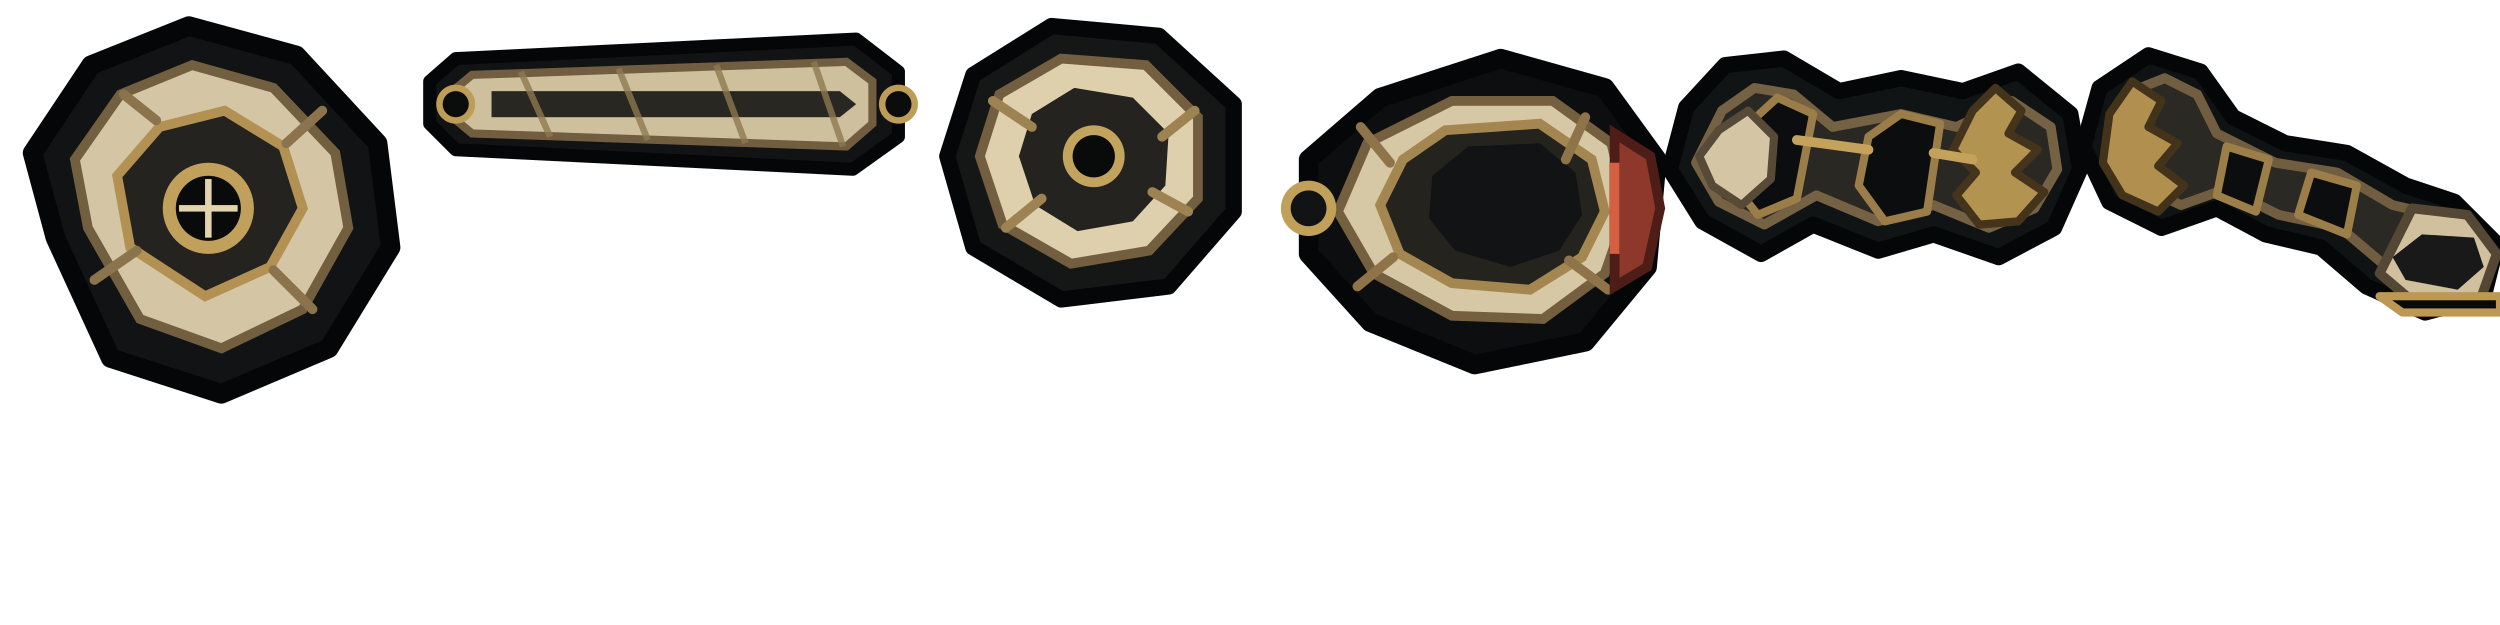
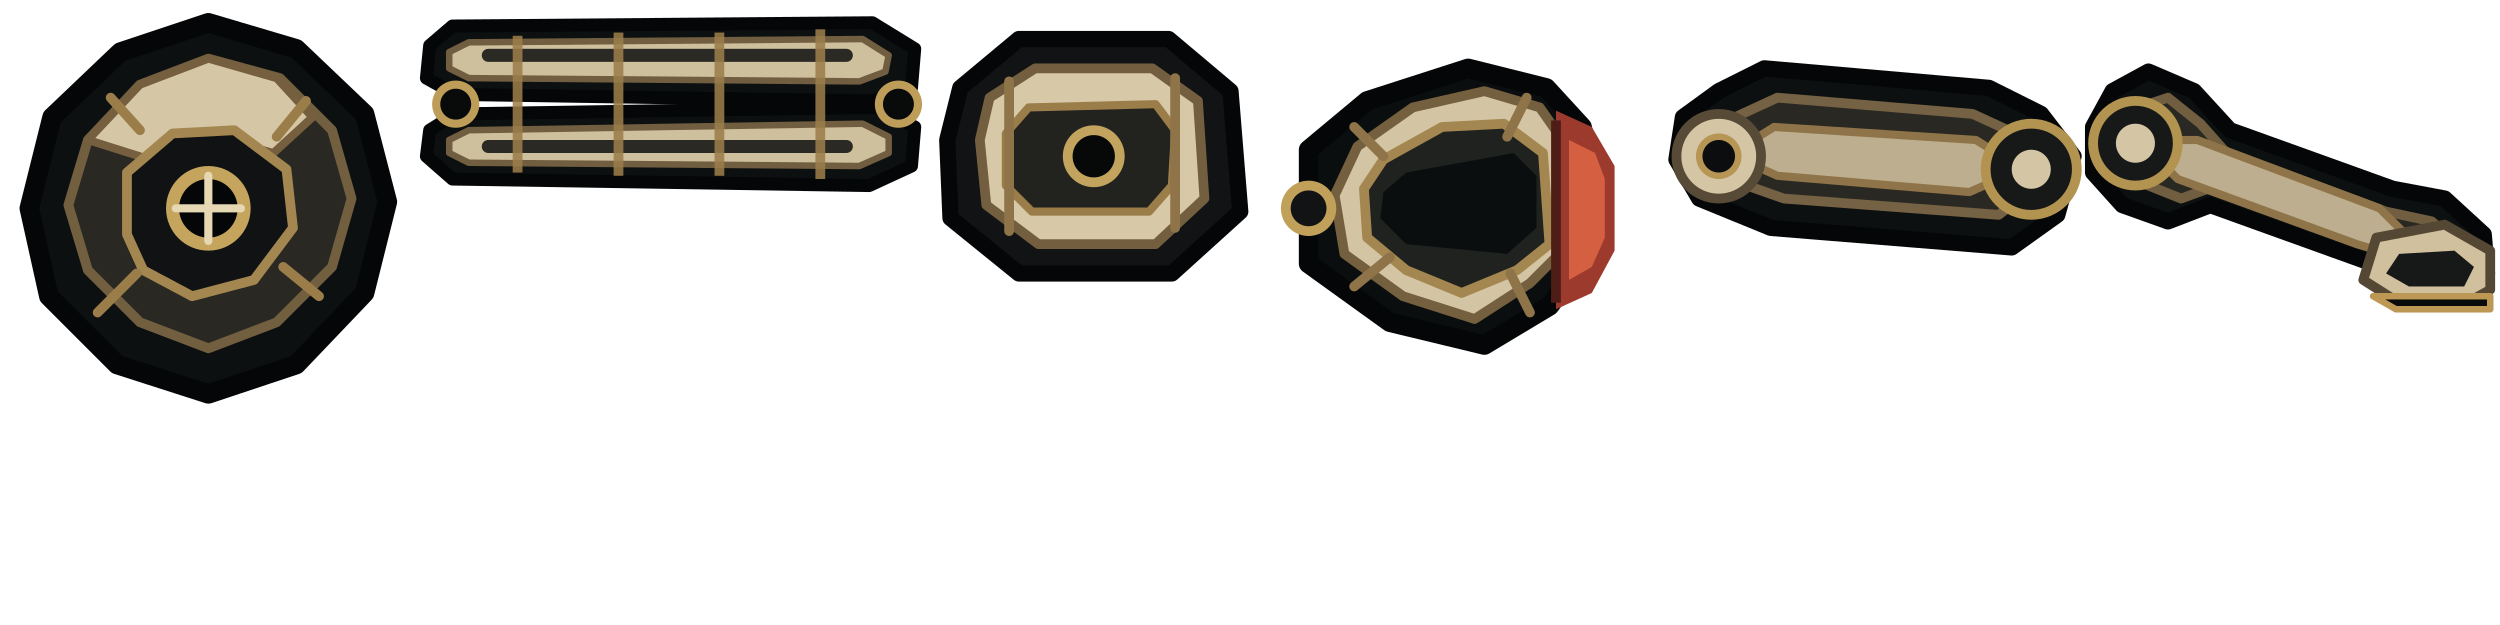
<svg xmlns="http://www.w3.org/2000/svg" viewBox="0 0 768 192" width="768" height="192">
  <g id="driver-shoulder" data-source-rect="0 0 128 128" data-pivot-axis="64 64">
-     <path d="M17 73 L10 47 L28 20 L58 8 L91 17 L116 44 L120 76 L101 107 L68 121 L34 110 Z" fill="#111314" stroke="#050607" stroke-width="6" stroke-linejoin="round" />
-     <path d="M27 70 L23 49 L37 29 L59 20 L84 27 L103 47 L107 70 L93 95 L68 107 L43 98 Z" fill="#d4c6a4" stroke="#725f40" stroke-width="3" />
-     <path d="M40 76 L36 54 L49 39 L69 34 L87 45 L93 64 L83 82 L63 91 Z" fill="#24231f" stroke="#b29153" stroke-width="3" />
-     <path d="M48 37 L38 29 M88 44 L99 34 M84 83 L96 95 M42 77 L29 86" stroke="#8b744d" stroke-width="3" stroke-linecap="round" />
-     <circle cx="64" cy="64" r="12" fill="#090a0a" stroke="#c1a05b" stroke-width="4" />
-     <path d="M55 64 H73 M64 55 V73" stroke="#e4d4ad" stroke-width="2" />
+     <path d="M64 7 L91 15 L112 35 L119 62 L112 90 L91 112 L64 121 L36 112 L15 91 L9 64 L16 36 L37 16 Z" fill="#0d1011" stroke="#050607" stroke-width="6" stroke-linejoin="round" />
+     <path d="M64 18 L86 24 L102 40 L108 61 L102 82 L85 99 L64 107 L43 99 L27 83 L21 63 L27 43 L43 26 Z" fill="#292823" stroke="#725f40" stroke-width="3" stroke-linejoin="round" />
+     <path d="M27 43 L43 26 L64 18 L85 24 L96 36 L84 47 L65 42 L46 49 Z" fill="#d5c7a5" stroke="#765f3e" stroke-width="2.5" stroke-linejoin="round" />
+     <path d="M39 72 L39 53 L53 41 L72 40 L88 52 L90 70 L78 86 L59 91 L44 83 Z" fill="#101213" stroke="#a48750" stroke-width="3" stroke-linejoin="round" />
+     <path d="M34 30 L43 40 M94 31 L85 42 M98 91 L87 82 M30 96 L42 84" stroke="#9b7d49" stroke-width="3" stroke-linecap="round" />
+     <circle cx="64" cy="64" r="11" fill="#050607" stroke="#c5a45e" stroke-width="4" />
+     <path d="M54 64 H74 M64 54 V74" stroke="#e7d8b4" stroke-width="2.5" stroke-linecap="round" />
  </g>
  <g id="driver-rail" data-source-rect="128 0 160 64" data-pivot-start="12 32" data-pivot-end="148 32">
-     <path d="M140 18 L263 12 L276 22 L276 42 L262 52 L140 46 L132 38 L132 25 Z" fill="#111314" stroke="#050607" stroke-width="4" stroke-linejoin="round" />
-     <path d="M145 23 L260 19 L268 25 L268 38 L260 45 L145 41 L139 36 L139 28 Z" fill="#cfc09d" stroke="#715e40" stroke-width="2.5" />
-     <path d="M151 28 H258 L263 32 L258 36 H151 Z" fill="#292722" />
-     <path d="M160 22 L169 42 M190 21 L199 43 M220 20 L229 44 M250 19 L259 45" stroke="#8e7850" stroke-width="2" opacity=".78" />
-     <circle cx="140" cy="32" r="5" fill="#0b0c0c" stroke="#bd9d58" stroke-width="2" />
-     <circle cx="276" cy="32" r="5" fill="#0b0c0c" stroke="#bd9d58" stroke-width="2" />
+     <path d="M139 8 L268 7 L281 15 L280 27 L268 31 L140 29 L131 24 L132 14 Z" fill="#0d1011" stroke="#050607" stroke-width="4" stroke-linejoin="round" />
+     <path d="M140 35 L269 33 L281 39 L280 51 L267 57 L139 55 L131 48 L132 40 Z" fill="#0d1011" stroke="#050607" stroke-width="4" stroke-linejoin="round" />
+     <path d="M144 13 L265 12 L273 17 L272 22 L264 25 L144 24 L138 21 L138 16 Z M144 40 L265 38 L273 42 L273 47 L264 51 L144 50 L138 47 L138 43 Z" fill="#cfc09d" stroke="#715e40" stroke-width="2" stroke-linejoin="round" />
+     <path d="M150 17 H260 M150 45 H260" fill="none" stroke="#2a2924" stroke-width="4" stroke-linecap="round" />
+     <path d="M159 11 L159 53 M190 10 L190 54 M221 10 L221 54 M252 9 L252 55" stroke="#9b7d49" stroke-width="3" opacity=".86" />
+     <circle cx="140" cy="32" r="6" fill="#090b0b" stroke="#bd9d58" stroke-width="2.5" />
+     <circle cx="276" cy="32" r="6" fill="#090b0b" stroke="#bd9d58" stroke-width="2.5" />
  </g>
  <g id="driver-collar" data-source-rect="288 0 96 96" data-pivot-axis="48 48">
-     <path d="M299 23 L323 8 L356 11 L379 32 L379 65 L359 88 L326 92 L299 76 L291 48 Z" fill="#151616" stroke="#050607" stroke-width="5" stroke-linejoin="round" />
-     <path d="M307 29 L326 18 L352 20 L368 36 L368 61 L353 77 L329 81 L308 69 L301 48 Z" fill="#ded0ad" stroke="#735f3f" stroke-width="3" />
-     <path d="M317 35 L330 27 L348 30 L359 41 L358 57 L348 68 L331 71 L318 63 L313 48 Z" fill="#24231f" />
-     <path d="M305 31 L317 39 M367 34 L357 42 M365 65 L354 59 M309 70 L320 61" stroke="#9d8351" stroke-width="3" stroke-linecap="round" />
-     <circle cx="336" cy="48" r="8" fill="#090a0a" stroke="#c3a45e" stroke-width="3" />
+     <path d="M295 27 L313 12 L359 12 L378 28 L381 65 L360 84 L313 84 L292 67 L291 43 Z" fill="#111314" stroke="#050607" stroke-width="5" stroke-linejoin="round" />
+     <path d="M304 30 L318 21 L354 21 L368 31 L370 61 L355 75 L319 75 L303 63 L301 43 Z" fill="#d7c9a7" stroke="#735f3f" stroke-width="3" stroke-linejoin="round" />
+     <path d="M316 33 L355 32 L361 40 L360 57 L353 65 L317 65 L309 57 L309 41 Z" fill="#22231f" stroke="#9b7d49" stroke-width="2.5" stroke-linejoin="round" />
+     <path d="M310 25 V71 M361 24 V70" stroke="#8e7448" stroke-width="3" stroke-linecap="round" />
+     <circle cx="336" cy="48" r="8" fill="#070909" stroke="#c3a45e" stroke-width="3" />
  </g>
  <g id="driver-head" data-source-rect="384 0 128 128" data-pivot-axis="18 64" data-pivot-contact="112 64">
-     <path d="M402 49 L424 30 L461 18 L493 27 L509 49 L506 82 L487 105 L453 112 L421 99 L402 78 Z" fill="#0c0e0f" stroke="#050607" stroke-width="6" stroke-linejoin="round" />
-     <path d="M420 44 L446 31 L477 31 L495 44 L500 64 L493 84 L474 98 L446 97 L422 84 L411 65 Z" fill="#d6c7a5" stroke="#745f3e" stroke-width="3" />
-     <path d="M444 40 L473 38 L489 49 L493 65 L486 79 L470 89 L446 87 L430 78 L424 63 L431 49 Z" fill="#25231e" stroke="#a48750" stroke-width="3" />
-     <path d="M451 45 L473 44 L484 53 L486 66 L479 77 L464 82 L447 77 L439 67 L440 54 Z" fill="#111314" />
-     <path d="M418 39 L427 50 M417 88 L428 79 M487 36 L481 49 M494 89 L482 80" stroke="#8e7448" stroke-width="3" stroke-linecap="round" />
-     <path d="M496 41 L507 48 L510 64 L506 82 L496 88 Z" fill="#8e382b" stroke="#4f1d18" stroke-width="3" />
+     <path d="M402 46 L420 31 L451 21 L475 27 L486 39 L489 53 L487 79 L476 94 L456 106 L427 99 L402 81 Z" fill="#0b0e0f" stroke="#050607" stroke-width="6" stroke-linejoin="round" />
+     <path d="M417 45 L434 33 L456 28 L473 33 L480 43 L481 76 L470 87 L453 98 L431 91 L413 78 L410 60 Z" fill="#d3c5a3" stroke="#745f3e" stroke-width="3" stroke-linejoin="round" />
+     <path d="M425 49 L443 39 L462 38 L474 47 L476 75 L466 83 L449 90 L432 83 L420 73 L419 58 Z" fill="#20221f" stroke="#a48750" stroke-width="3" stroke-linejoin="round" />
+     <path d="M432 53 L465 47 L472 54 L472 70 L463 78 L432 75 L424 67 L425 59 Z" fill="#0b0e0f" />
+     <path d="M478 34 L489 39 L496 51 L496 77 L489 90 L478 95 Z" fill="#9c3b2d" />
+     <path d="M482 43 L490 47 L493 55 L493 73 L489 82 L482 86 Z" fill="#d45f41" />
+     <path d="M416 39 L425 48 M416 88 L427 79 M469 30 L463 42 M470 96 L464 84" stroke="#8e7448" stroke-width="3" stroke-linecap="round" />
+     <path d="M478 37 V93" stroke="#4f1d18" stroke-width="3" />
    <circle cx="402" cy="64" r="7" fill="#111314" stroke="#c1a05a" stroke-width="3" />
-     <path d="M496 50 V78" stroke="#d45f41" stroke-width="3" />
  </g>
  <g id="brace-upper" data-source-rect="512 0 128 96" data-pivot-shoulder="16 48" data-pivot-elbow="112 52">
-     <path d="M518 33 L530 20 L548 18 L565 28 L584 24 L603 28 L620 22 L636 35 L639 52 L631 70 L614 79 L594 72 L577 77 L557 69 L541 78 L523 68 L513 52 Z" fill="#111415" stroke="#050607" stroke-width="5" stroke-linejoin="round" />
-     <path d="M529 34 L539 27 L551 29 L563 39 L584 35 L601 39 L618 31 L630 39 L632 52 L625 64 L611 70 L594 63 L577 68 L558 60 L542 69 L528 62 L521 50 Z" fill="#292823" stroke="#756143" stroke-width="3" stroke-linejoin="round" />
-     <path d="M546 30 L557 35 L552 61 L540 66 L532 56 L534 41 Z M584 35 L596 38 L592 65 L579 68 L571 57 L574 42 Z" fill="#0b0d0e" stroke="#9b7d49" stroke-width="2.5" stroke-linejoin="round" />
-     <path d="M606 34 L613 27 L621 34 L617 41 L626 46 L619 53 L628 59 L620 68 L608 69 L601 60 L607 53 L600 46 Z" fill="#b39350" stroke="#44341b" stroke-width="2.5" stroke-linejoin="round" />
-     <path d="M528 40 L537 34 L545 42 L544 55 L535 63 L526 57 L522 48 Z" fill="#d4c6a4" stroke="#574a36" stroke-width="2.5" stroke-linejoin="round" />
-     <path d="M552 43 L574 46 M594 47 L606 49" fill="none" stroke="#c4a25b" stroke-width="3" stroke-linecap="round" />
+     <path d="M528 28 L542 21 L611 27 L627 35 L637 48 L632 66 L618 76 L544 70 L522 61 L515 49 L517 36 Z" fill="#0d1011" stroke="#050607" stroke-width="5" stroke-linejoin="round" />
+     <path d="M533 36 L546 30 L606 35 L619 41 L627 49 L623 59 L614 66 L548 61 L531 55 L524 48 Z" fill="#292823" stroke="#756143" stroke-width="3" stroke-linejoin="round" />
+     <path d="M545 39 L607 43 L615 48 L614 55 L605 59 L546 54 L537 50 L537 44 Z" fill="#bcae8e" stroke="#8e7448" stroke-width="2.5" stroke-linejoin="round" />
+     <circle cx="528" cy="48" r="13" fill="#d4c6a4" stroke="#574a36" stroke-width="3" />
+     <circle cx="528" cy="48" r="6" fill="#0b0d0e" stroke="#b79554" stroke-width="2" />
+     <circle cx="624" cy="52" r="14" fill="#171918" stroke="#b39350" stroke-width="3" />
+     <circle cx="624" cy="52" r="6" fill="#d4c6a4" />
  </g>
  <g id="brace-lower" data-source-rect="640 0 128 96" data-pivot-elbow="16 44" data-pivot-ground="111 80">
-     <path d="M645 27 L660 17 L676 22 L686 36 L702 44 L721 47 L739 57 L754 62 L767 75 L763 91 L745 96 L727 88 L713 76 L696 72 L681 64 L664 70 L648 62 L640 45 Z" fill="#101314" stroke="#050607" stroke-width="5" stroke-linejoin="round" />
-     <path d="M655 28 L665 24 L675 29 L681 41 L699 50 L718 53 L735 63 L752 67 L760 76 L756 86 L746 89 L732 81 L719 70 L700 66 L684 58 L670 63 L657 57 L649 46 Z" fill="#2a2924" stroke="#715e41" stroke-width="3" stroke-linejoin="round" />
-     <path d="M648 35 L655 25 L664 31 L660 39 L669 44 L663 51 L671 57 L663 65 L652 60 L646 50 Z" fill="#b18f4e" stroke="#44331b" stroke-width="2.5" stroke-linejoin="round" />
-     <path d="M684 45 L697 49 L693 65 L681 60 Z M710 53 L724 57 L721 72 L706 66 Z" fill="#0b0d0e" stroke="#9c7e48" stroke-width="2.5" stroke-linejoin="round" />
-     <path d="M741 64 L758 66 L767 78 L762 92 L744 95 L731 84 Z" fill="#d0c09e" stroke="#544734" stroke-width="3" stroke-linejoin="round" />
-     <path d="M744 72 L760 73 L763 82 L755 89 L739 86 L735 79 Z" fill="#181918" />
-     <path d="M731 91 L768 91 L768 96 L738 96 Z" fill="#090b0b" stroke="#bd9854" stroke-width="2.5" stroke-linejoin="round" />
+     <path d="M649 28 L660 22 L674 28 L685 40 L735 58 L751 61 L763 72 L764 84 L756 92 L741 92 L729 81 L679 63 L666 68 L652 63 L643 53 L643 39 Z" fill="#0d1011" stroke="#050607" stroke-width="5" stroke-linejoin="round" />
+     <path d="M657 33 L666 30 L676 38 L684 47 L733 65 L747 68 L755 75 L755 83 L749 87 L741 84 L732 75 L681 57 L670 61 L660 57 L651 50 L651 40 Z" fill="#292823" stroke="#715e41" stroke-width="3" stroke-linejoin="round" />
+     <path d="M675 43 L731 64 L738 71 L734 78 L724 75 L669 55 L663 49 L666 43 Z" fill="#bcae8e" stroke="#8e7448" stroke-width="2.5" stroke-linejoin="round" />
+     <circle cx="656" cy="44" r="13" fill="#171918" stroke="#b39350" stroke-width="3" />
+     <circle cx="656" cy="44" r="6" fill="#d4c6a4" />
+     <path d="M730 73 L751 69 L765 77 L765 89 L756 94 L737 93 L726 86 Z" fill="#d0c09e" stroke="#544734" stroke-width="3" stroke-linejoin="round" />
+     <path d="M737 78 L754 77 L760 82 L757 88 L740 88 L733 84 Z" fill="#171918" />
+     <path d="M729 91 L765 91 L765 95 L736 95 Z" fill="#090b0b" stroke="#bd9854" stroke-width="2" stroke-linejoin="round" />
  </g>
</svg>
